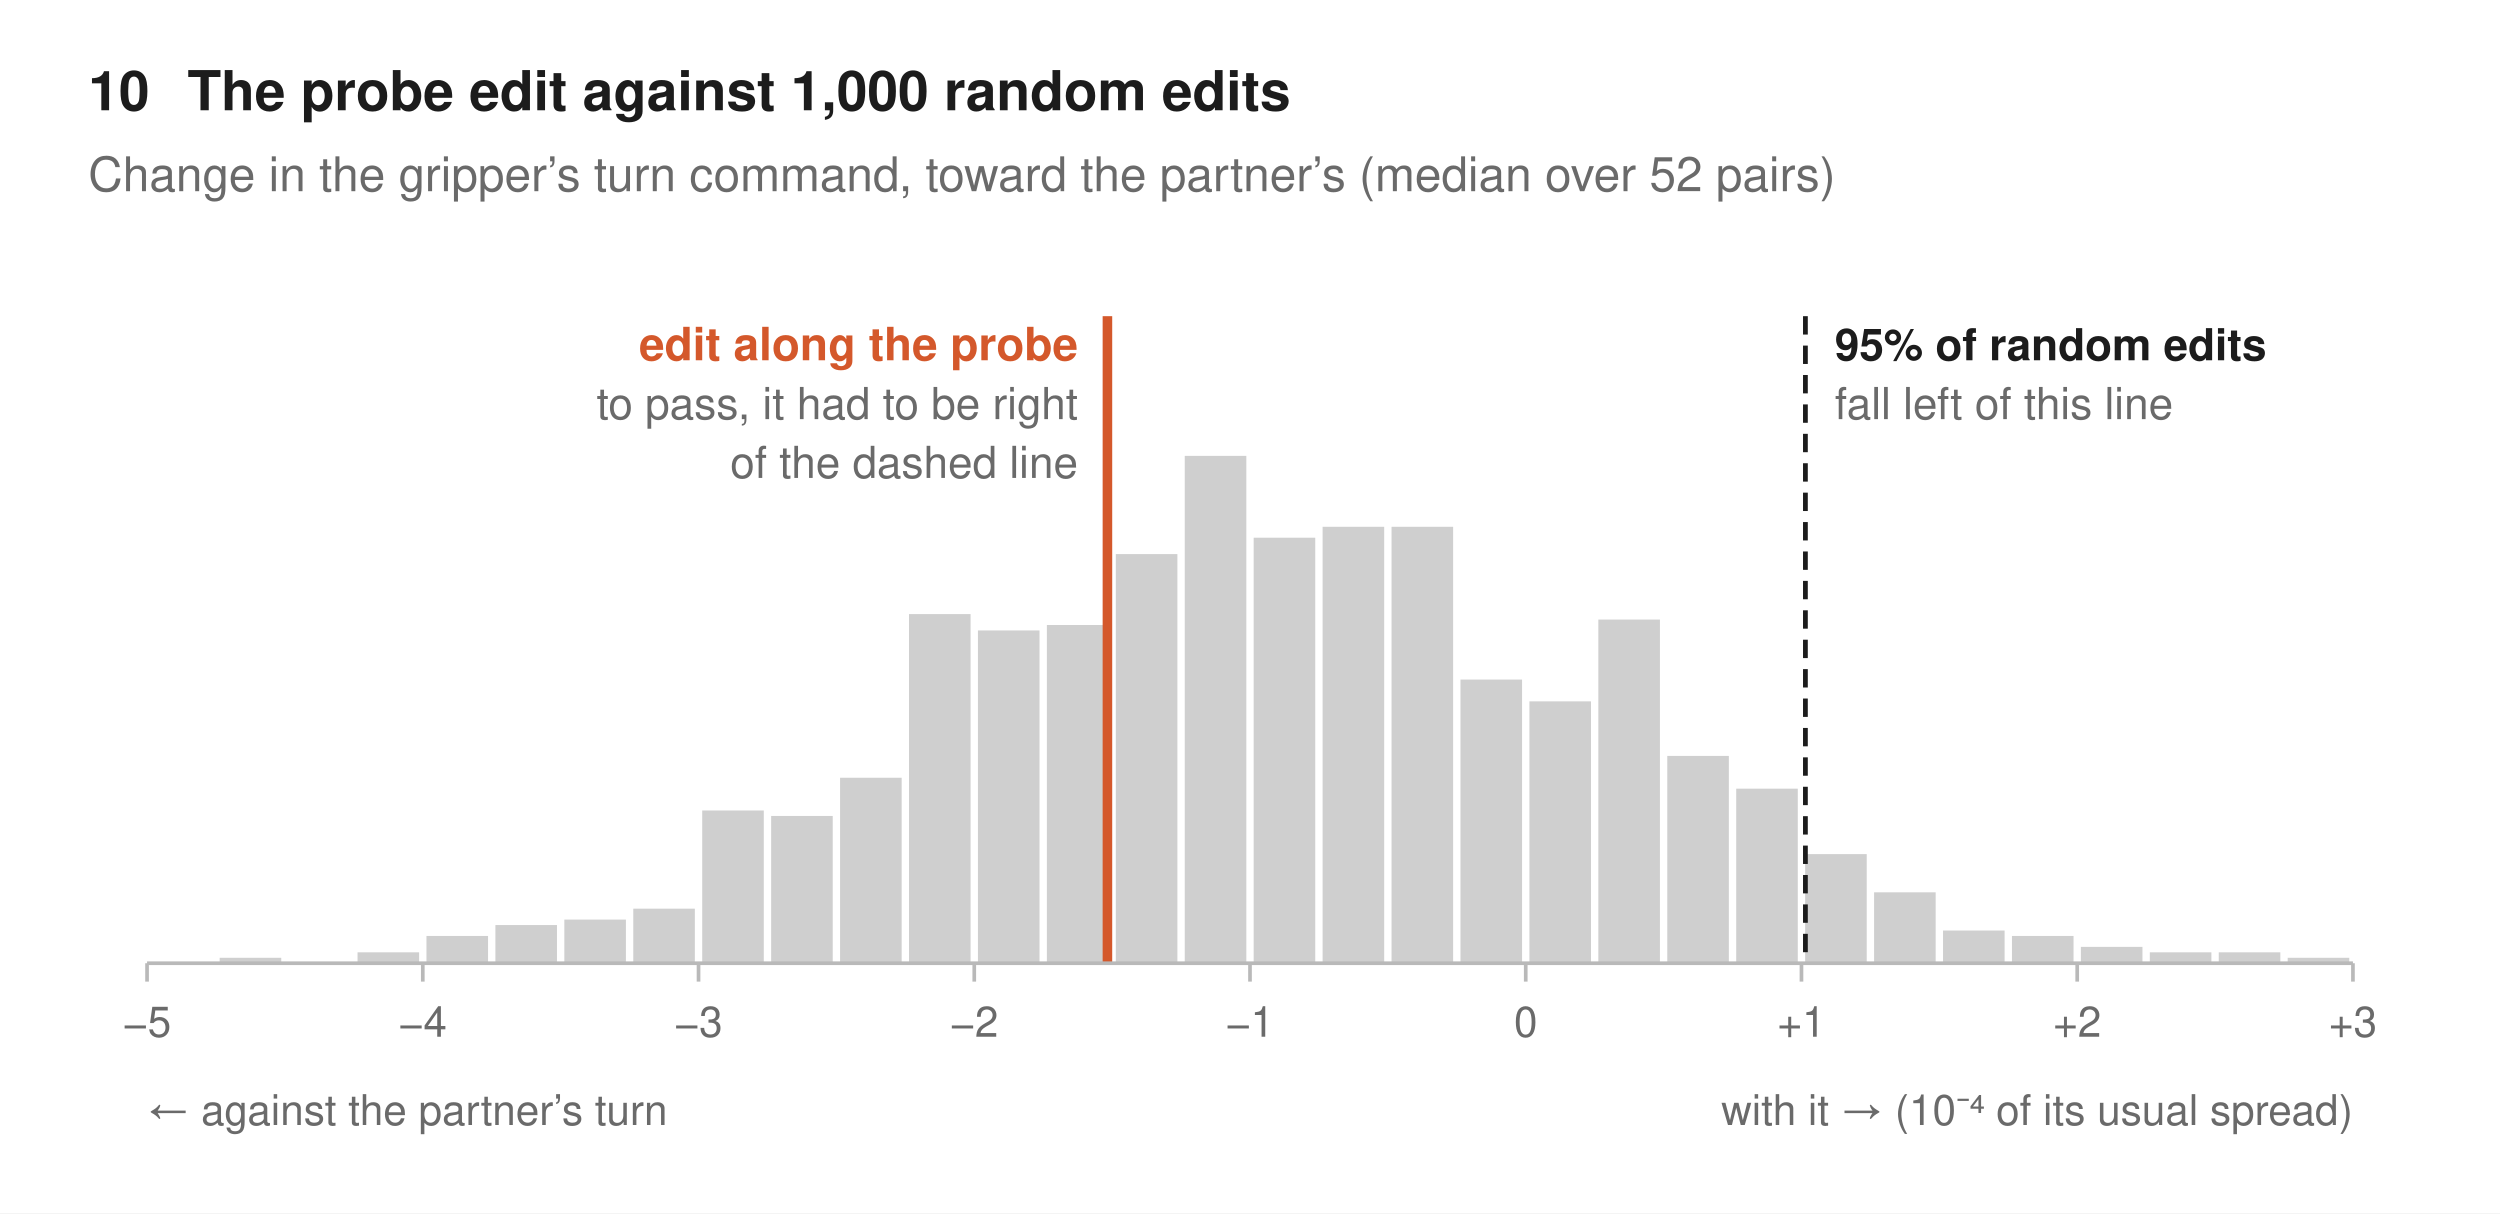
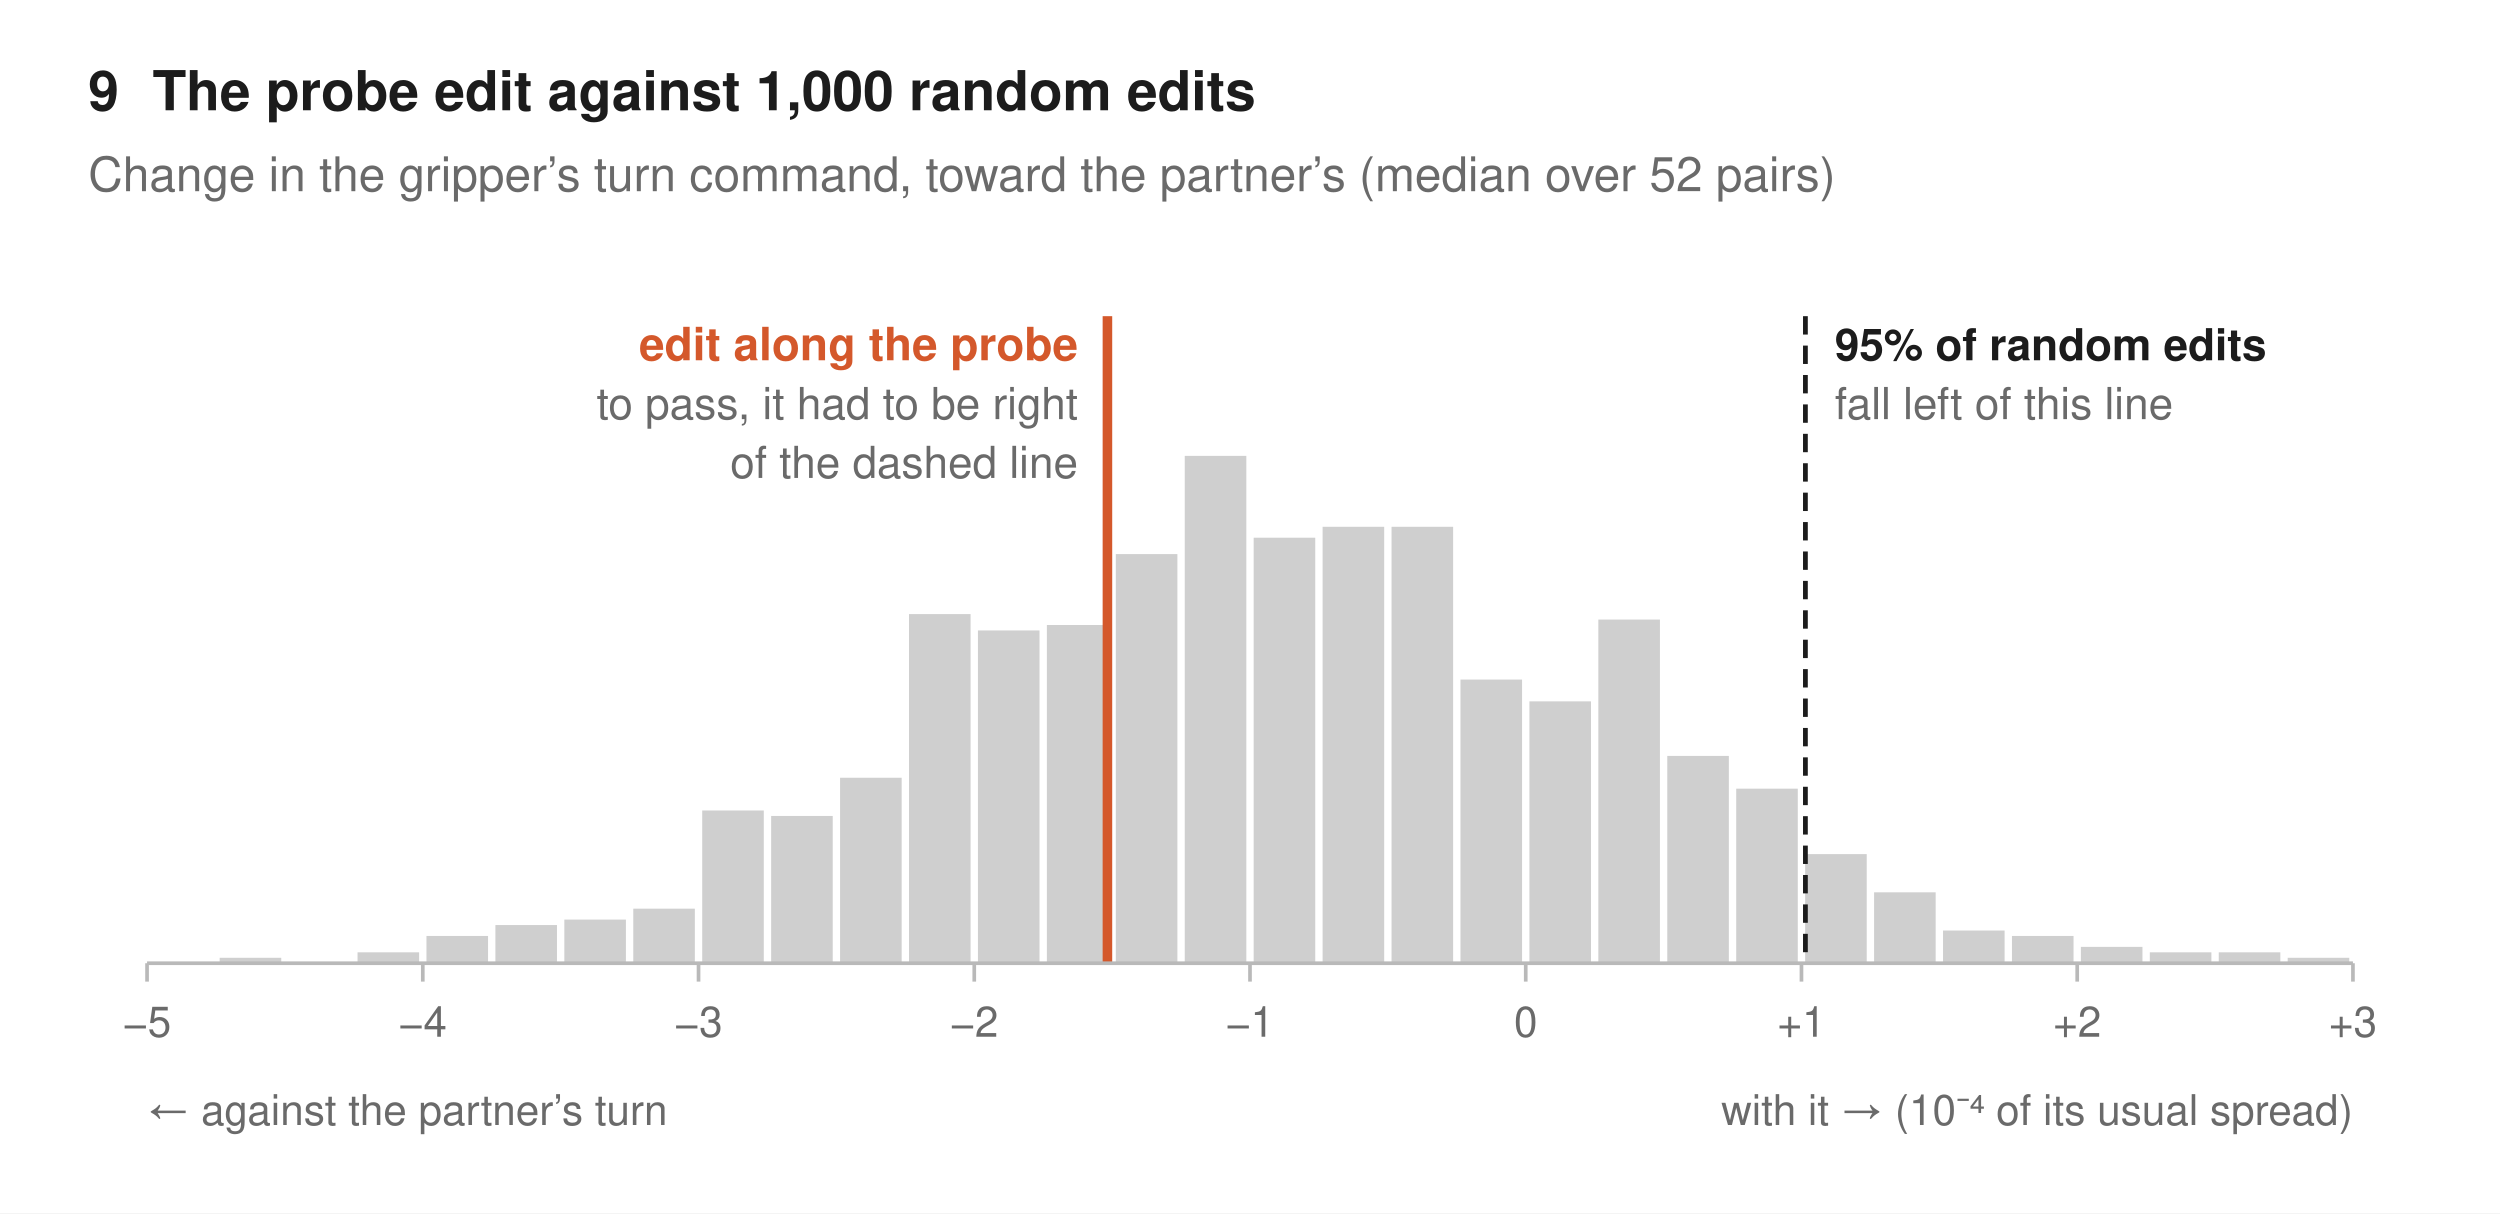
<svg xmlns="http://www.w3.org/2000/svg" width="680" height="330" viewBox="0 0 680 330" role="img" aria-label="Histogram of 1,000 random edits. The edit along the probe sits inside the pile, below the line that 95 percent of random edits stay under." font-family="'Helvetica Neue', Helvetica, Arial, sans-serif" text-rendering="geometricPrecision">
  <rect width="680" height="330" fill="#ffffff" />
  <defs>
    <marker id="ah-ink" viewBox="0 0 10 10" refX="8.6" refY="5" markerWidth="8" markerHeight="8" markerUnits="userSpaceOnUse" orient="auto-start-reverse">
      <path d="M0.6,0.8 L9.4,5 L0.6,9.2 Z" fill="#1c1c1c" />
    </marker>
    <marker id="ah-muted" viewBox="0 0 10 10" refX="8.6" refY="5" markerWidth="8" markerHeight="8" markerUnits="userSpaceOnUse" orient="auto-start-reverse">
      <path d="M0.6,0.8 L9.4,5 L0.6,9.2 Z" fill="#b9b9b9" />
    </marker>
    <marker id="ah-blue" viewBox="0 0 10 10" refX="8.6" refY="5" markerWidth="8" markerHeight="8" markerUnits="userSpaceOnUse" orient="auto-start-reverse">
      <path d="M0.6,0.8 L9.4,5 L0.6,9.2 Z" fill="#2f6db3" />
    </marker>
    <marker id="ah-orange" viewBox="0 0 10 10" refX="8.6" refY="5" markerWidth="8" markerHeight="8" markerUnits="userSpaceOnUse" orient="auto-start-reverse">
      <path d="M0.6,0.8 L9.4,5 L0.6,9.2 Z" fill="#d4582b" />
    </marker>
    <marker id="ah-text2" viewBox="0 0 10 10" refX="8.6" refY="5" markerWidth="8" markerHeight="8" markerUnits="userSpaceOnUse" orient="auto-start-reverse">
      <path d="M0.6,0.8 L9.4,5 L0.6,9.2 Z" fill="#6a6a6a" />
    </marker>
    <marker id="ah-out" viewBox="0 0 10 10" refX="8.6" refY="5" markerWidth="8" markerHeight="8" markerUnits="userSpaceOnUse" orient="auto-start-reverse">
      <path d="M0.6,0.8 L9.4,5 L0.6,9.2 Z" fill="#8f8f8f" />
    </marker>
  </defs>
-   <text x="24.00" y="30.00" font-size="15" fill="#1c1c1c" text-anchor="start" font-weight="700" font-family="'Helvetica Neue', Helvetica, Arial, sans-serif">10</text>
-   <text x="51.00" y="30.00" font-size="15" fill="#1c1c1c" text-anchor="start" font-weight="700" font-family="'Helvetica Neue', Helvetica, Arial, sans-serif">The probe edit against 1,000 random edits</text>
+   <text x="24.00" y="30.00" font-size="15" fill="#1c1c1c" text-anchor="start" font-weight="700" font-family="'Helvetica Neue', Helvetica, Arial, sans-serif">9</text>
+   <text x="41.50" y="30.00" font-size="15" fill="#1c1c1c" text-anchor="start" font-weight="700" font-family="'Helvetica Neue', Helvetica, Arial, sans-serif">The probe edit against 1,000 random edits</text>
  <text x="24.00" y="52.00" font-size="13" fill="#6a6a6a" text-anchor="start" font-family="'Helvetica Neue', Helvetica, Arial, sans-serif">Change in the gripper’s turn command, toward the partner’s (median over 52 pairs)</text>
  <rect x="59.75" y="260.52" width="16.75" height="1.48" rx="0" fill="#cfcfcf" stroke="none" stroke-width="1.0" />
  <rect x="97.25" y="259.03" width="16.75" height="2.97" rx="0" fill="#cfcfcf" stroke="none" stroke-width="1.0" />
  <rect x="116.00" y="254.58" width="16.75" height="7.42" rx="0" fill="#cfcfcf" stroke="none" stroke-width="1.0" />
  <rect x="134.75" y="251.61" width="16.75" height="10.39" rx="0" fill="#cfcfcf" stroke="none" stroke-width="1.0" />
  <rect x="153.50" y="250.13" width="16.75" height="11.87" rx="0" fill="#cfcfcf" stroke="none" stroke-width="1.0" />
  <rect x="172.25" y="247.16" width="16.75" height="14.84" rx="0" fill="#cfcfcf" stroke="none" stroke-width="1.0" />
  <rect x="191.00" y="220.45" width="16.75" height="41.55" rx="0" fill="#cfcfcf" stroke="none" stroke-width="1.0" />
  <rect x="209.75" y="221.94" width="16.75" height="40.06" rx="0" fill="#cfcfcf" stroke="none" stroke-width="1.0" />
  <rect x="228.50" y="211.55" width="16.75" height="50.45" rx="0" fill="#cfcfcf" stroke="none" stroke-width="1.0" />
  <rect x="247.25" y="167.03" width="16.75" height="94.97" rx="0" fill="#cfcfcf" stroke="none" stroke-width="1.0" />
  <rect x="266.00" y="171.48" width="16.75" height="90.52" rx="0" fill="#cfcfcf" stroke="none" stroke-width="1.0" />
  <rect x="284.75" y="170.00" width="16.75" height="92.00" rx="0" fill="#cfcfcf" stroke="none" stroke-width="1.0" />
  <rect x="303.50" y="150.71" width="16.75" height="111.29" rx="0" fill="#cfcfcf" stroke="none" stroke-width="1.0" />
  <rect x="322.25" y="124.00" width="16.75" height="138.00" rx="0" fill="#cfcfcf" stroke="none" stroke-width="1.0" />
  <rect x="341.00" y="146.26" width="16.75" height="115.74" rx="0" fill="#cfcfcf" stroke="none" stroke-width="1.0" />
  <rect x="359.75" y="143.29" width="16.75" height="118.71" rx="0" fill="#cfcfcf" stroke="none" stroke-width="1.0" />
  <rect x="378.50" y="143.29" width="16.75" height="118.71" rx="0" fill="#cfcfcf" stroke="none" stroke-width="1.0" />
  <rect x="397.25" y="184.84" width="16.75" height="77.16" rx="0" fill="#cfcfcf" stroke="none" stroke-width="1.0" />
  <rect x="416.00" y="190.77" width="16.75" height="71.23" rx="0" fill="#cfcfcf" stroke="none" stroke-width="1.0" />
  <rect x="434.75" y="168.52" width="16.75" height="93.48" rx="0" fill="#cfcfcf" stroke="none" stroke-width="1.0" />
  <rect x="453.50" y="205.61" width="16.75" height="56.39" rx="0" fill="#cfcfcf" stroke="none" stroke-width="1.0" />
  <rect x="472.25" y="214.52" width="16.75" height="47.48" rx="0" fill="#cfcfcf" stroke="none" stroke-width="1.0" />
  <rect x="491.00" y="232.32" width="16.75" height="29.68" rx="0" fill="#cfcfcf" stroke="none" stroke-width="1.0" />
  <rect x="509.75" y="242.71" width="16.75" height="19.29" rx="0" fill="#cfcfcf" stroke="none" stroke-width="1.0" />
  <rect x="528.50" y="253.10" width="16.75" height="8.90" rx="0" fill="#cfcfcf" stroke="none" stroke-width="1.0" />
  <rect x="547.25" y="254.58" width="16.75" height="7.42" rx="0" fill="#cfcfcf" stroke="none" stroke-width="1.0" />
  <rect x="566.00" y="257.55" width="16.75" height="4.45" rx="0" fill="#cfcfcf" stroke="none" stroke-width="1.0" />
  <rect x="584.75" y="259.03" width="16.75" height="2.97" rx="0" fill="#cfcfcf" stroke="none" stroke-width="1.0" />
  <rect x="603.50" y="259.03" width="16.75" height="2.97" rx="0" fill="#cfcfcf" stroke="none" stroke-width="1.0" />
  <rect x="622.25" y="260.52" width="16.75" height="1.48" rx="0" fill="#cfcfcf" stroke="none" stroke-width="1.0" />
  <line x1="491.07" y1="86.00" x2="491.07" y2="262.00" stroke="#1c1c1c" stroke-width="1.3" stroke-linecap="butt" stroke-dasharray="5 3" />
  <text x="499.07" y="98.00" font-size="12" fill="#1c1c1c" text-anchor="start" font-weight="600" font-family="'Helvetica Neue', Helvetica, Arial, sans-serif">95% of random edits</text>
  <text x="499.07" y="114.00" font-size="12" fill="#6a6a6a" text-anchor="start" font-family="'Helvetica Neue', Helvetica, Arial, sans-serif">fall left of this line</text>
  <line x1="301.22" y1="86.00" x2="301.22" y2="262.00" stroke="#d4582b" stroke-width="2.6" stroke-linecap="butt" />
  <text x="293.22" y="98.00" font-size="12.5" fill="#d4582b" text-anchor="end" font-weight="700" font-family="'Helvetica Neue', Helvetica, Arial, sans-serif">edit along the probe</text>
  <text x="293.22" y="114.00" font-size="12" fill="#6a6a6a" text-anchor="end" font-family="'Helvetica Neue', Helvetica, Arial, sans-serif">to pass, it had to be right</text>
  <text x="293.22" y="130.00" font-size="12" fill="#6a6a6a" text-anchor="end" font-family="'Helvetica Neue', Helvetica, Arial, sans-serif">of the dashed line</text>
  <line x1="40.00" y1="262.00" x2="640.00" y2="262.00" stroke="#b9b9b9" stroke-width="1.0" stroke-linecap="butt" />
  <line x1="40.00" y1="262.00" x2="40.00" y2="267.00" stroke="#b9b9b9" stroke-width="1.0" stroke-linecap="butt" />
  <text x="40.00" y="282.00" font-size="11.5" fill="#6a6a6a" text-anchor="middle" font-family="'Helvetica Neue', Helvetica, Arial, sans-serif">−5</text>
  <line x1="115.00" y1="262.00" x2="115.00" y2="267.00" stroke="#b9b9b9" stroke-width="1.0" stroke-linecap="butt" />
  <text x="115.00" y="282.00" font-size="11.5" fill="#6a6a6a" text-anchor="middle" font-family="'Helvetica Neue', Helvetica, Arial, sans-serif">−4</text>
  <line x1="190.00" y1="262.00" x2="190.00" y2="267.00" stroke="#b9b9b9" stroke-width="1.0" stroke-linecap="butt" />
  <text x="190.00" y="282.00" font-size="11.5" fill="#6a6a6a" text-anchor="middle" font-family="'Helvetica Neue', Helvetica, Arial, sans-serif">−3</text>
  <line x1="265.00" y1="262.00" x2="265.00" y2="267.00" stroke="#b9b9b9" stroke-width="1.0" stroke-linecap="butt" />
  <text x="265.00" y="282.00" font-size="11.5" fill="#6a6a6a" text-anchor="middle" font-family="'Helvetica Neue', Helvetica, Arial, sans-serif">−2</text>
  <line x1="340.00" y1="262.00" x2="340.00" y2="267.00" stroke="#b9b9b9" stroke-width="1.0" stroke-linecap="butt" />
  <text x="340.00" y="282.00" font-size="11.5" fill="#6a6a6a" text-anchor="middle" font-family="'Helvetica Neue', Helvetica, Arial, sans-serif">−1</text>
  <line x1="415.00" y1="262.00" x2="415.00" y2="267.00" stroke="#b9b9b9" stroke-width="1.0" stroke-linecap="butt" />
  <text x="415.00" y="282.00" font-size="11.5" fill="#6a6a6a" text-anchor="middle" font-family="'Helvetica Neue', Helvetica, Arial, sans-serif">0</text>
  <line x1="490.00" y1="262.00" x2="490.00" y2="267.00" stroke="#b9b9b9" stroke-width="1.0" stroke-linecap="butt" />
  <text x="490.00" y="282.00" font-size="11.5" fill="#6a6a6a" text-anchor="middle" font-family="'Helvetica Neue', Helvetica, Arial, sans-serif">+1</text>
  <line x1="565.00" y1="262.00" x2="565.00" y2="267.00" stroke="#b9b9b9" stroke-width="1.0" stroke-linecap="butt" />
  <text x="565.00" y="282.00" font-size="11.5" fill="#6a6a6a" text-anchor="middle" font-family="'Helvetica Neue', Helvetica, Arial, sans-serif">+2</text>
  <line x1="640.00" y1="262.00" x2="640.00" y2="267.00" stroke="#b9b9b9" stroke-width="1.0" stroke-linecap="butt" />
  <text x="640.00" y="282.00" font-size="11.5" fill="#6a6a6a" text-anchor="middle" font-family="'Helvetica Neue', Helvetica, Arial, sans-serif">+3</text>
  <text x="40.00" y="306.00" font-size="11.5" fill="#6a6a6a" text-anchor="start" font-family="'Helvetica Neue', Helvetica, Arial, sans-serif">← against the partner’s turn</text>
  <text x="640.00" y="306.00" font-size="11.5" fill="#6a6a6a" text-anchor="end" font-family="'Helvetica Neue', Helvetica, Arial, sans-serif">with it →   (10⁻⁴ of its usual spread)</text>
</svg>
